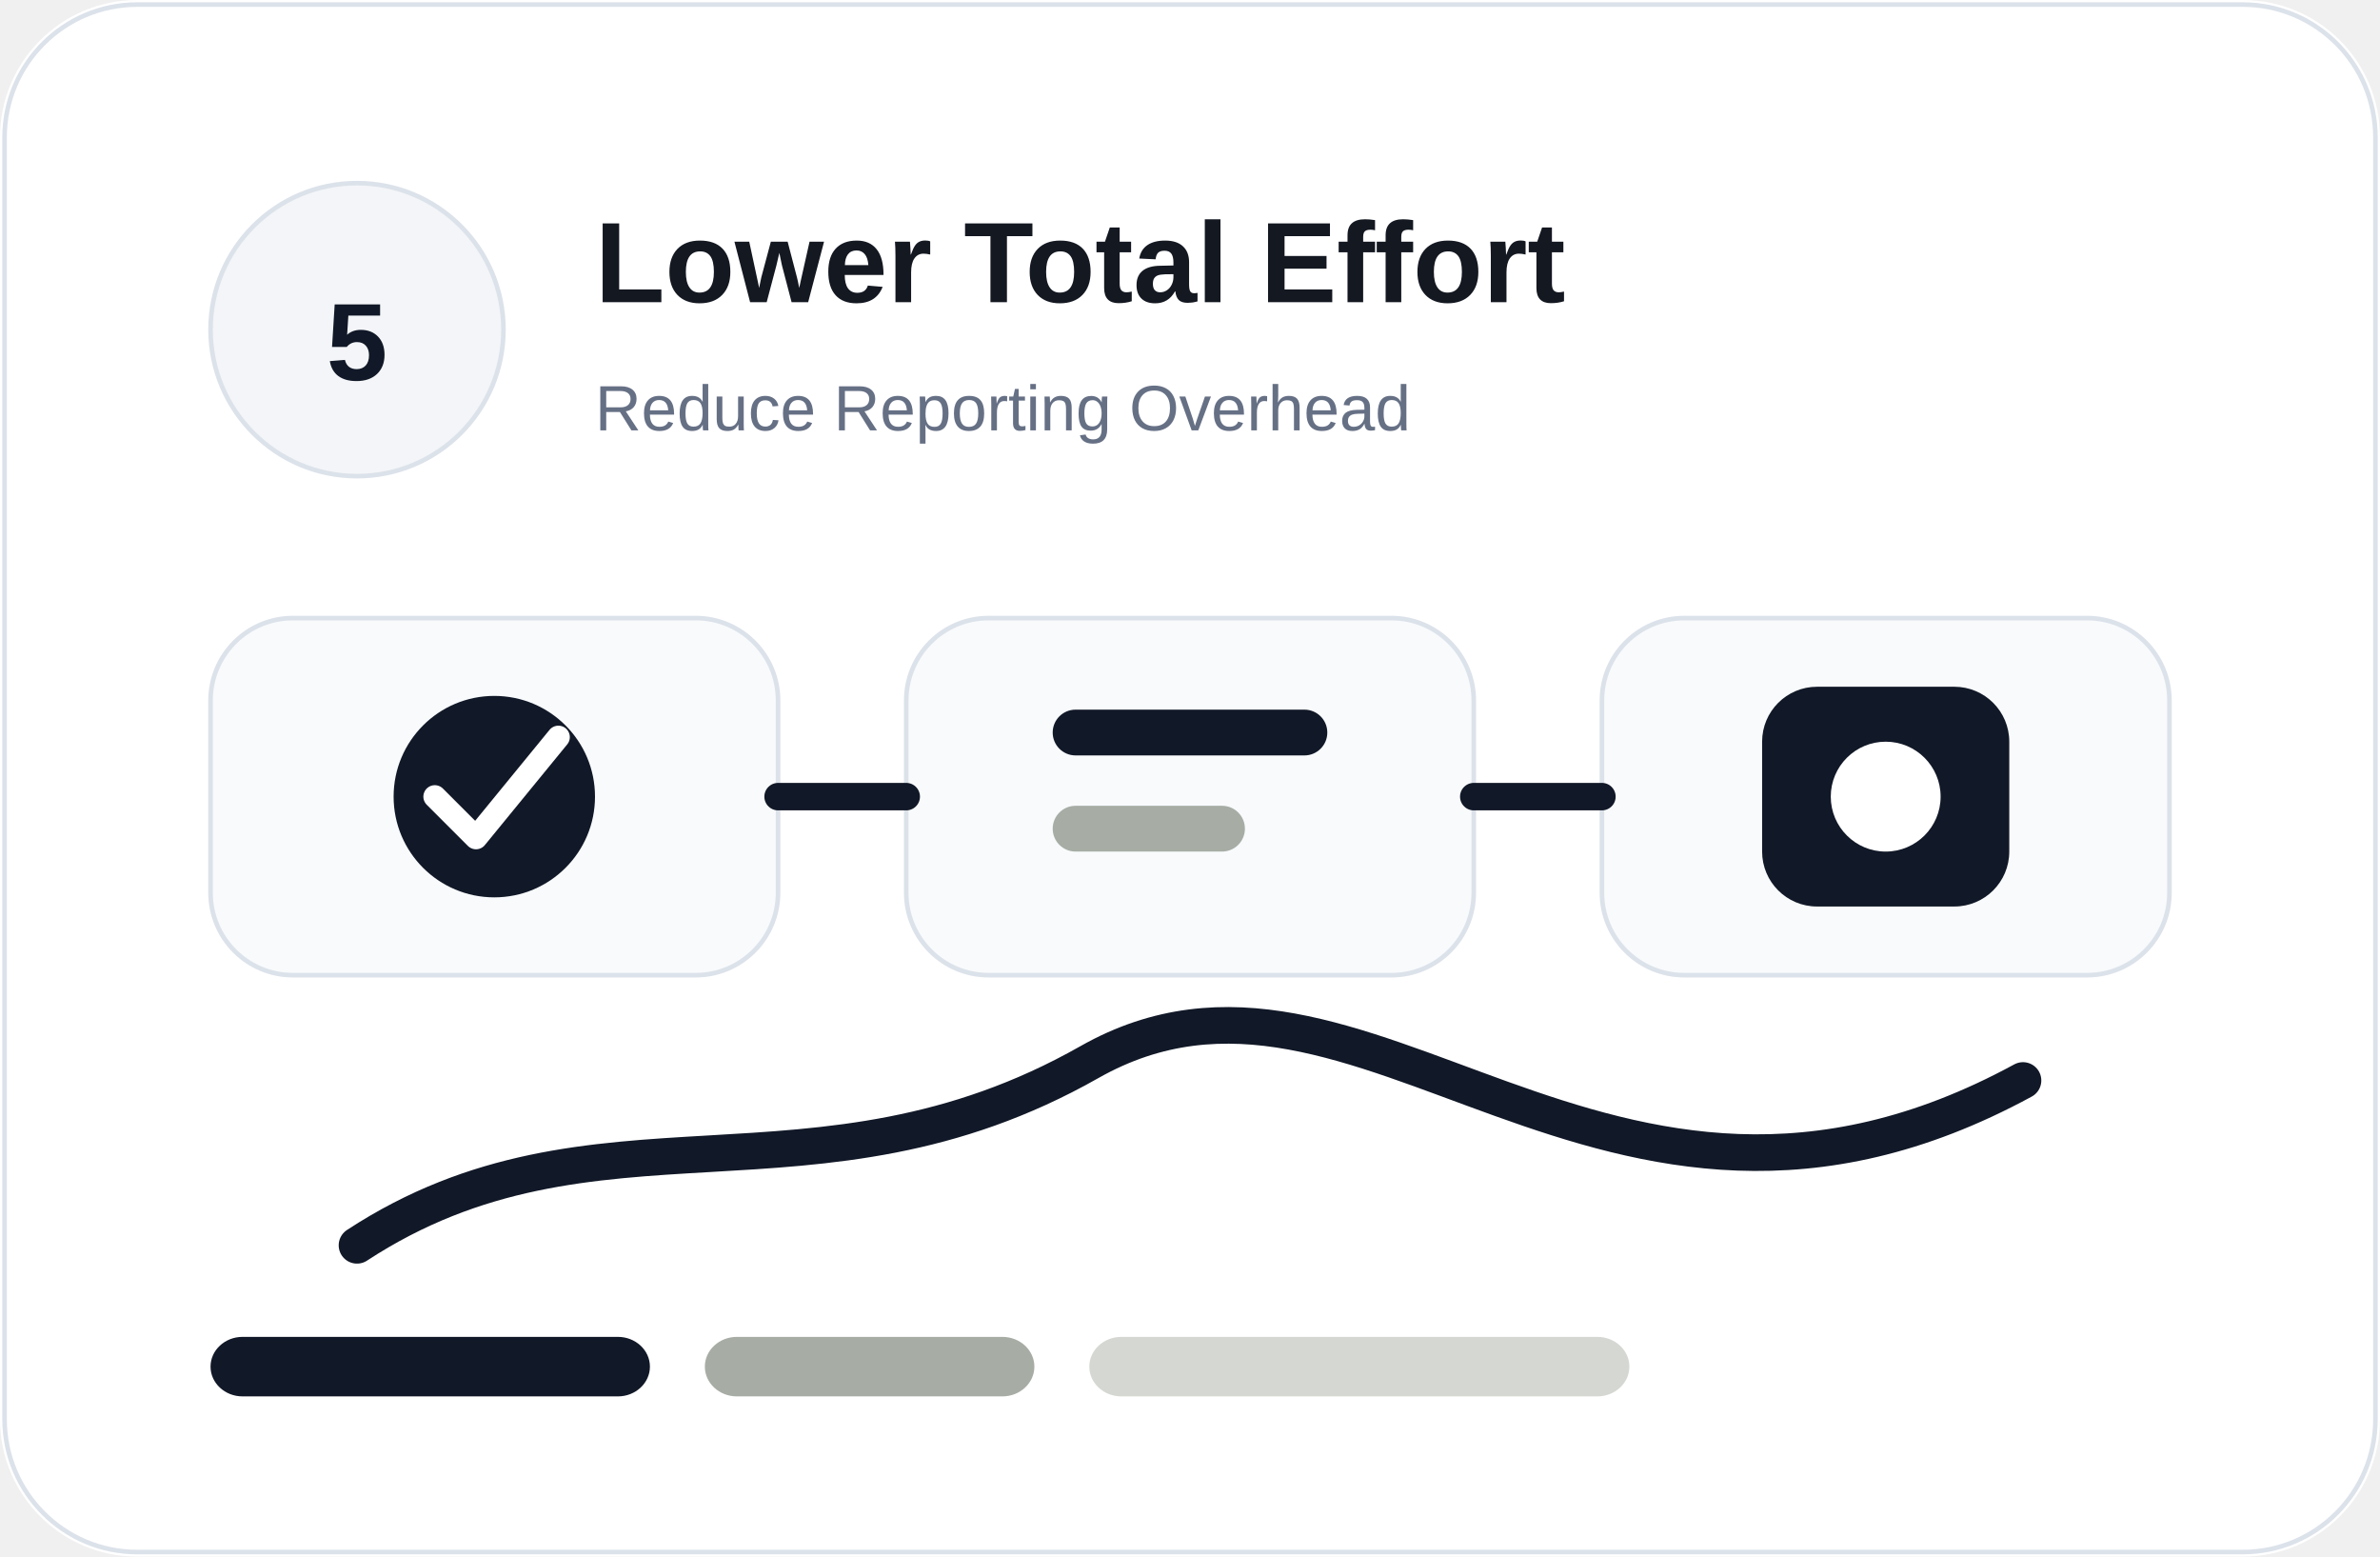
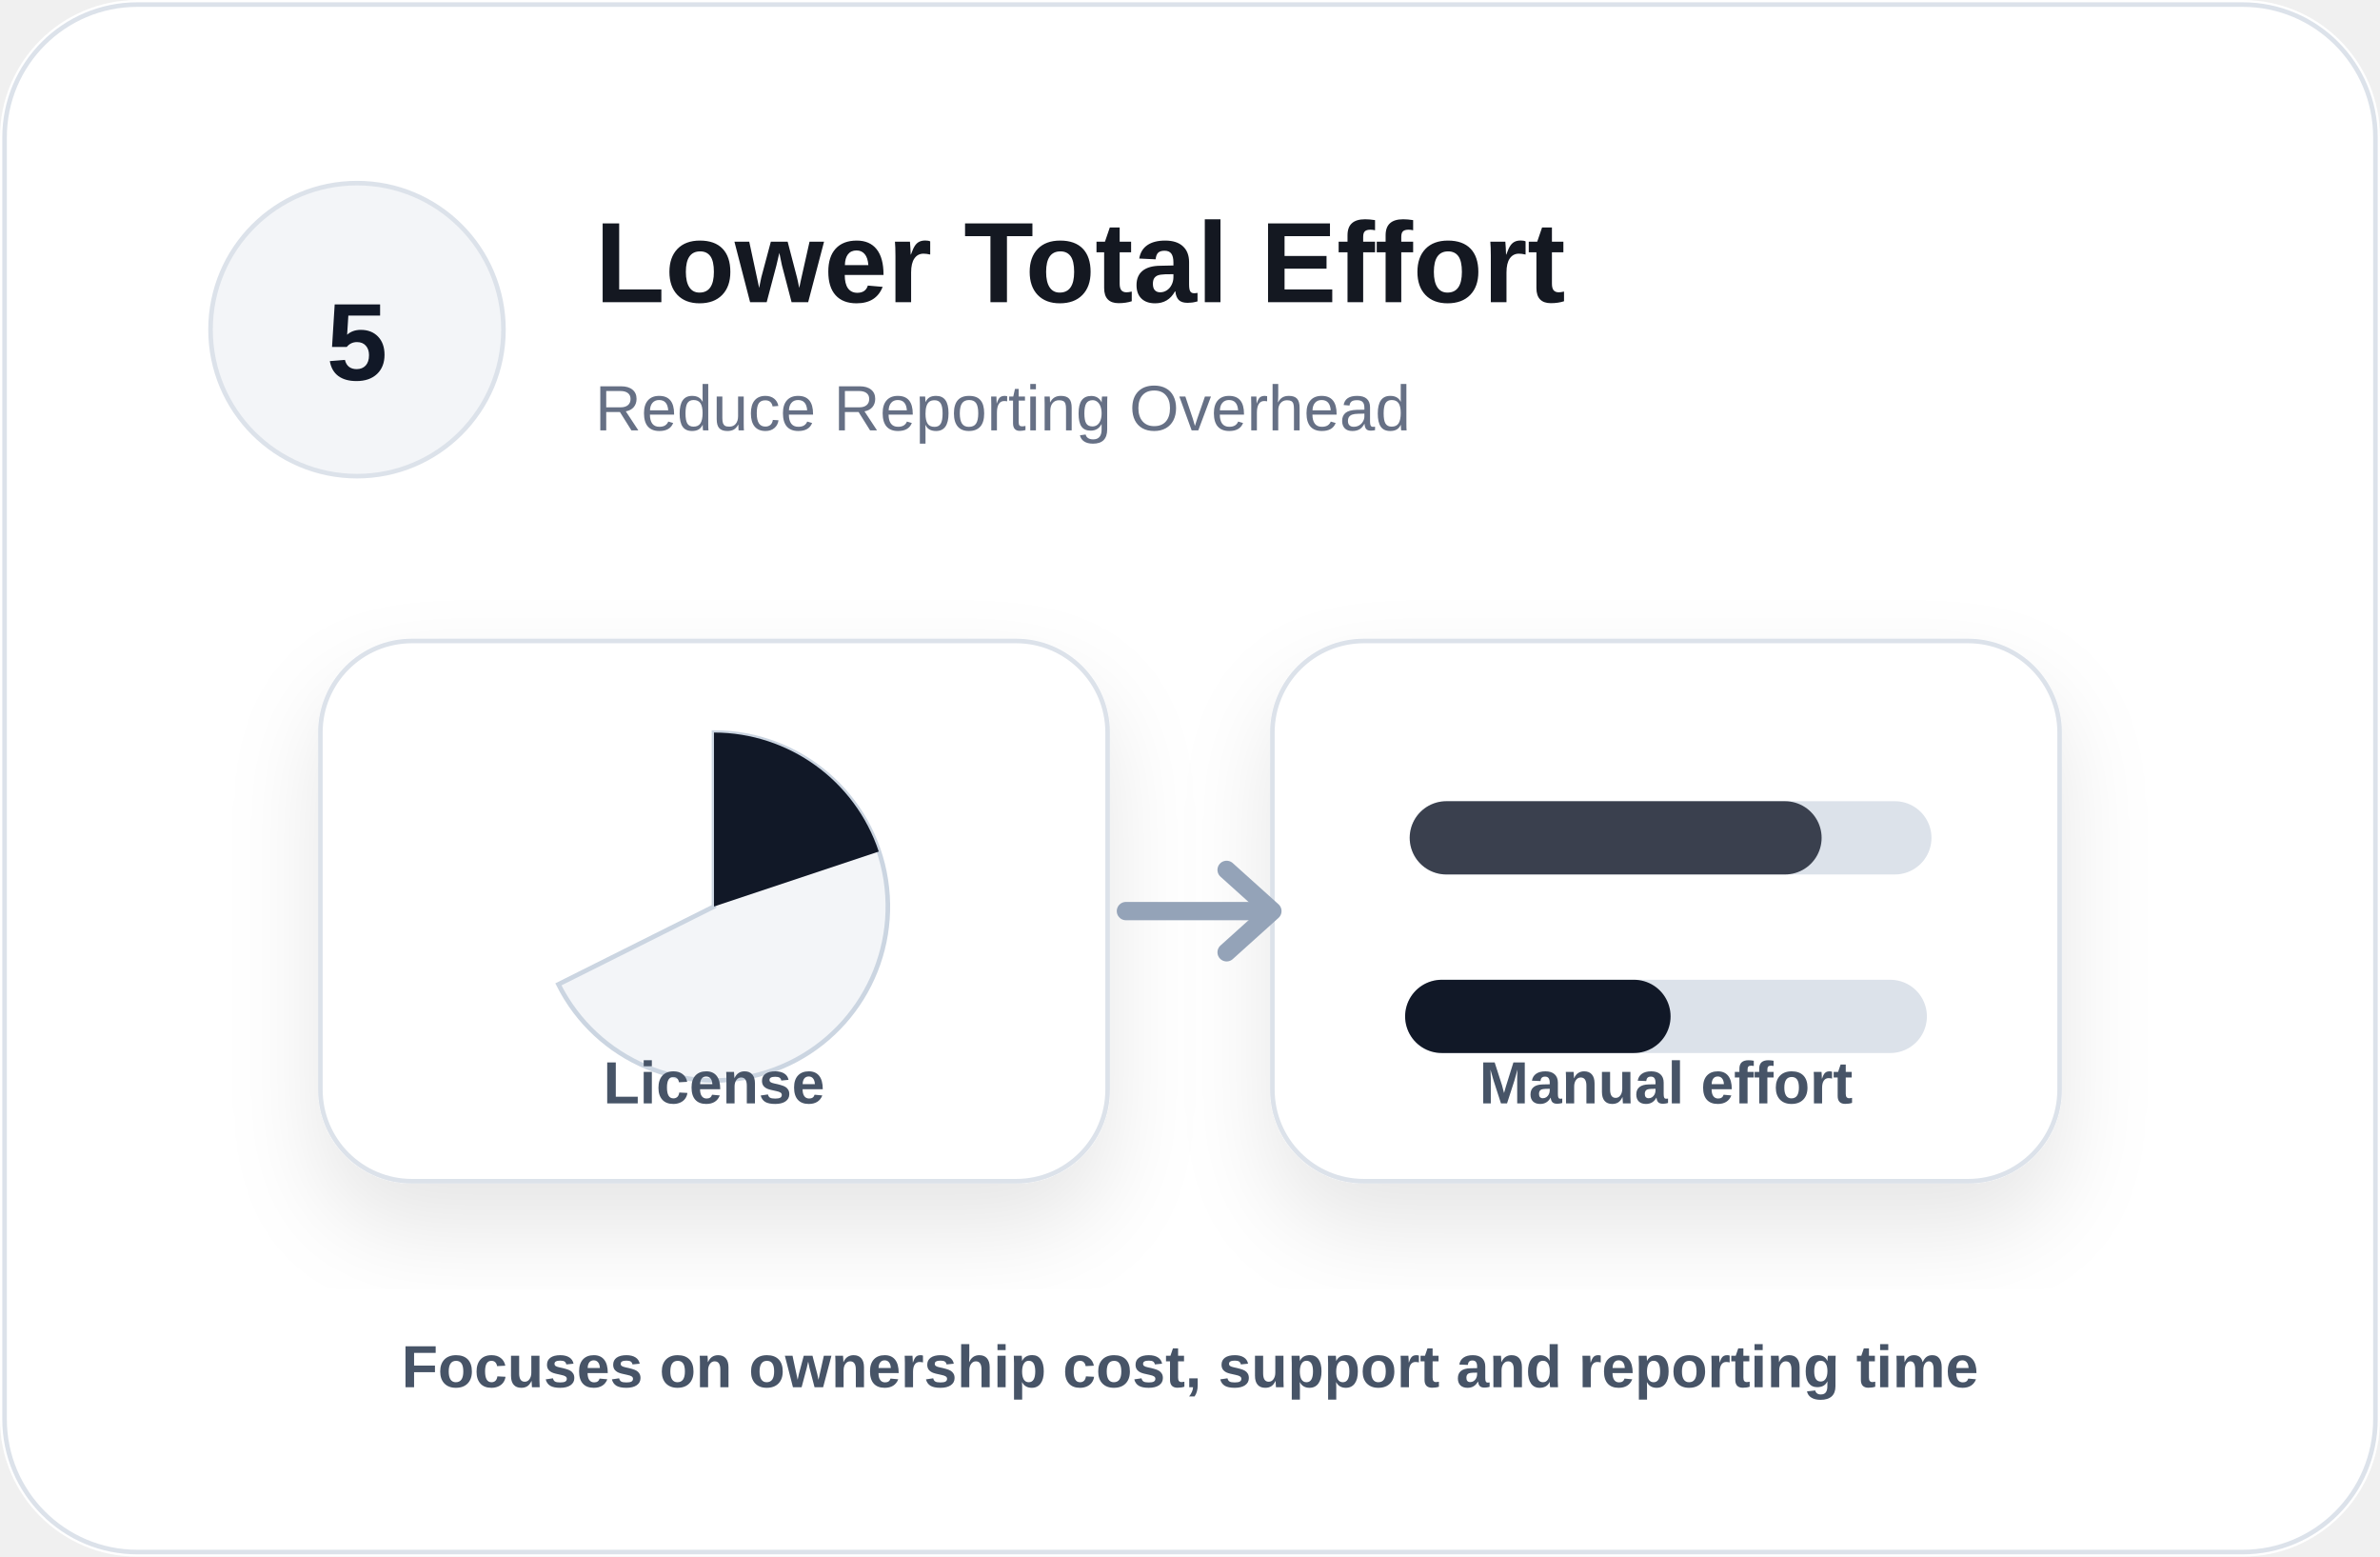
- <svg xmlns="http://www.w3.org/2000/svg" viewBox="0 0 520 340">
+ <svg xmlns="http://www.w3.org/2000/svg" viewBox="0 0 520 340" role="img" aria-labelledby="title desc">
+   <defs>
+     <linearGradient id="soft" x1="0" y1="0" x2="1" y2="1">
+       <stop offset="0" stop-color="#f8fafc" />
+       <stop offset="1" stop-color="#eef2f7" />
+     </linearGradient>
+     <linearGradient id="inkGrad" x1="0" y1="0" x2="1" y2="1">
+       <stop offset="0" stop-color="#111827" />
+       <stop offset="1" stop-color="#344054" />
+     </linearGradient>
+     <filter id="shadow" x="-20%" y="-20%" width="140%" height="140%">
+       <feDropShadow dx="0" dy="10" stdDeviation="10" flood-color="#111827" flood-opacity="0.10" />
+     </filter>
+   </defs>
  <rect width="520" height="340" rx="30" fill="#ffffff" />
  <rect x="1" y="1" width="518" height="338" rx="29" fill="none" stroke="#dce2ea" />
  <circle cx="78" cy="72" r="32" fill="#f3f5f8" stroke="#dce2ea" />
-   <text x="78" y="83" text-anchor="middle" font-family="Arial" font-size="24" font-weight="800" fill="#111827">5</text>
-   <text x="130" y="66" font-family="Arial" font-size="25" font-weight="800" fill="#141821">Lower Total Effort</text>
-   <text x="130" y="94" font-family="Arial" font-size="14" fill="#667085">Reduce Reporting Overhead</text>
-   <rect x="46" y="135" width="124" height="78" rx="18" fill="#f8fafc" stroke="#dce2ea" />
-   <rect x="198" y="135" width="124" height="78" rx="18" fill="#f8fafc" stroke="#dce2ea" />
-   <rect x="350" y="135" width="124" height="78" rx="18" fill="#f8fafc" stroke="#dce2ea" />
-   <path d="M170 174 H198 M322 174 H350" stroke="#111827" stroke-width="6" stroke-linecap="round" />
-   <circle cx="108" cy="174" r="22" fill="#111827" />
-   <path d="M95 174 l9 9 18-22" fill="none" stroke="#fff" stroke-width="5" stroke-linecap="round" stroke-linejoin="round" />
-   <rect x="230" y="155" width="60" height="10" rx="5" fill="#111827" />
-   <rect x="230" y="176" width="42" height="10" rx="5" fill="#a7ada5" />
-   <rect x="385" y="150" width="54" height="48" rx="12" fill="#111827" />
-   <circle cx="412" cy="174" r="12" fill="#fff" />
-   <path d="M78 272 C130 238, 178 266, 238 232 S350 286, 442 236" fill="none" stroke="#111827" stroke-width="8" stroke-linecap="round" />
-   <rect x="46" y="292" width="96" height="13" rx="7" fill="#111827" />
-   <rect x="154" y="292" width="72" height="13" rx="7" fill="#a7ada5" />
-   <rect x="238" y="292" width="118" height="13" rx="7" fill="#d5d8d2" />
+   <text x="78" y="83" text-anchor="middle" font-family="Arial, Helvetica, sans-serif" font-size="24" font-weight="800" fill="#111827">5</text>
+   <text x="130" y="66" font-family="Arial, Helvetica, sans-serif" font-size="25" font-weight="800" fill="#141821">Lower Total Effort</text>
+   <text x="130" y="94" font-family="Arial, Helvetica, sans-serif" font-size="14" fill="#667085">Reduce Reporting Overhead</text>
+   <rect x="70" y="140" width="172" height="118" rx="20" fill="#fff" stroke="#dce2ea" filter="url(#shadow)" />
+   <path d="M156 160a38 38 0 1 1-34 55l34-17z" fill="#f3f5f8" stroke="#cbd5e1" />
+   <path d="M156 160a38 38 0 0 1 36 26l-36 12z" fill="#111827" />
+   <text x="156" y="241" text-anchor="middle" font-family="Arial" font-size="13" font-weight="800" fill="#475467">License</text>
+   <rect x="278" y="140" width="172" height="118" rx="20" fill="#fff" stroke="#dce2ea" filter="url(#shadow)" />
+   <path d="M315 222h98" stroke="#dce2ea" stroke-width="16" stroke-linecap="round" />
+   <path d="M315 222h42" stroke="#111827" stroke-width="16" stroke-linecap="round" />
+   <path d="M316 183h98" stroke="#dce2ea" stroke-width="16" stroke-linecap="round" />
+   <path d="M316 183h74" stroke="#111827" stroke-width="16" stroke-linecap="round" opacity=".8" />
+   <text x="364" y="241" text-anchor="middle" font-family="Arial" font-size="13" font-weight="800" fill="#475467">Manual effort</text>
+   <path d="M246 199h28" stroke="#94a3b8" stroke-width="4" stroke-linecap="round" />
+   <path d="M268 190l10 9-10 9" fill="none" stroke="#94a3b8" stroke-width="4" stroke-linecap="round" stroke-linejoin="round" />
+   <text x="260" y="303" text-anchor="middle" font-family="Arial" font-size="13" font-weight="700" fill="#475467">Focuses on ownership cost, support and reporting time</text>
</svg>
